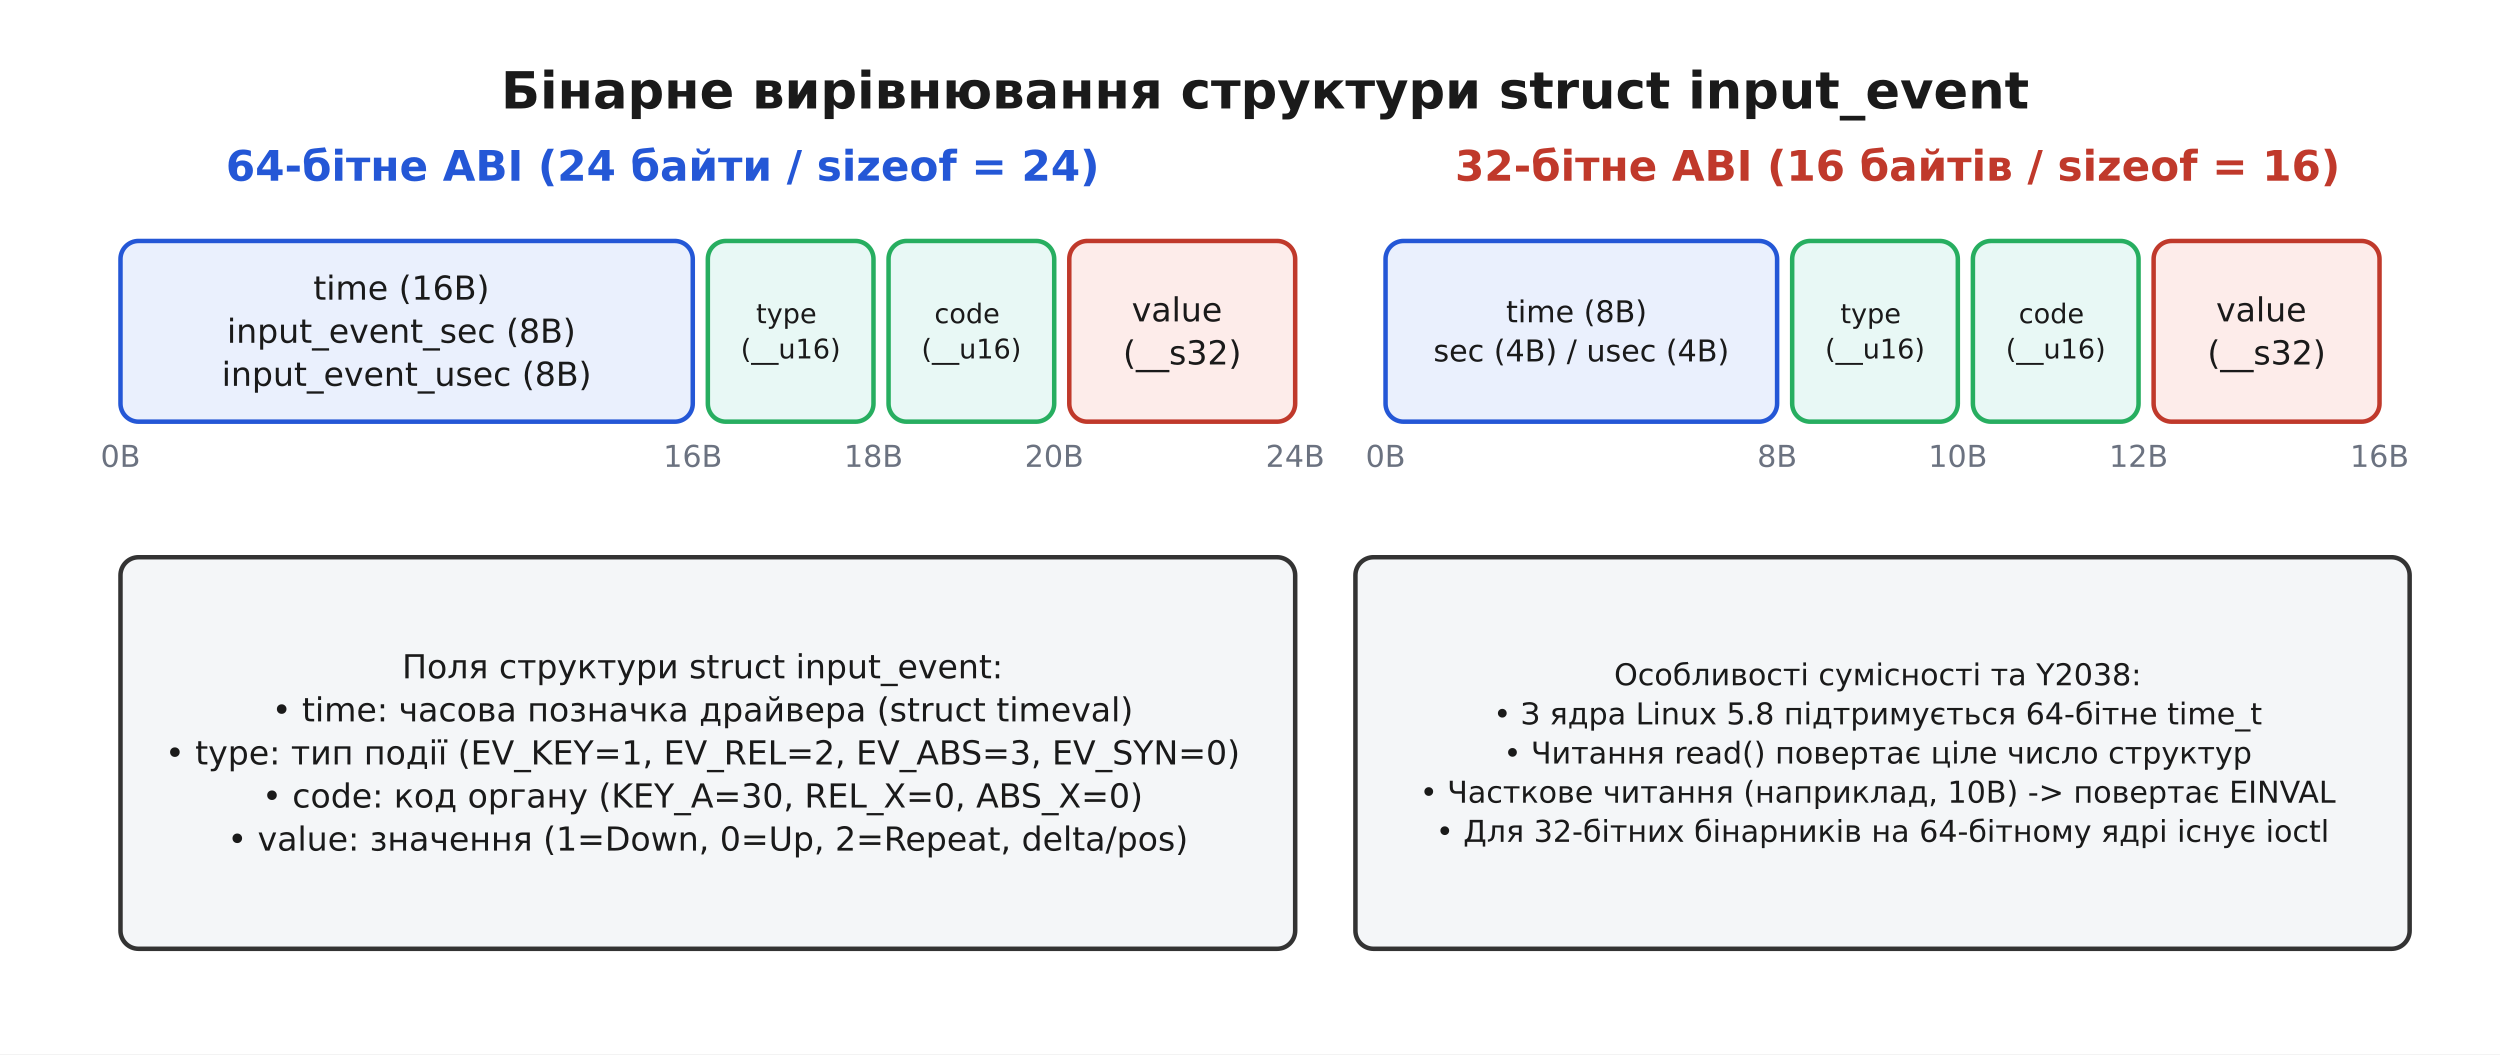
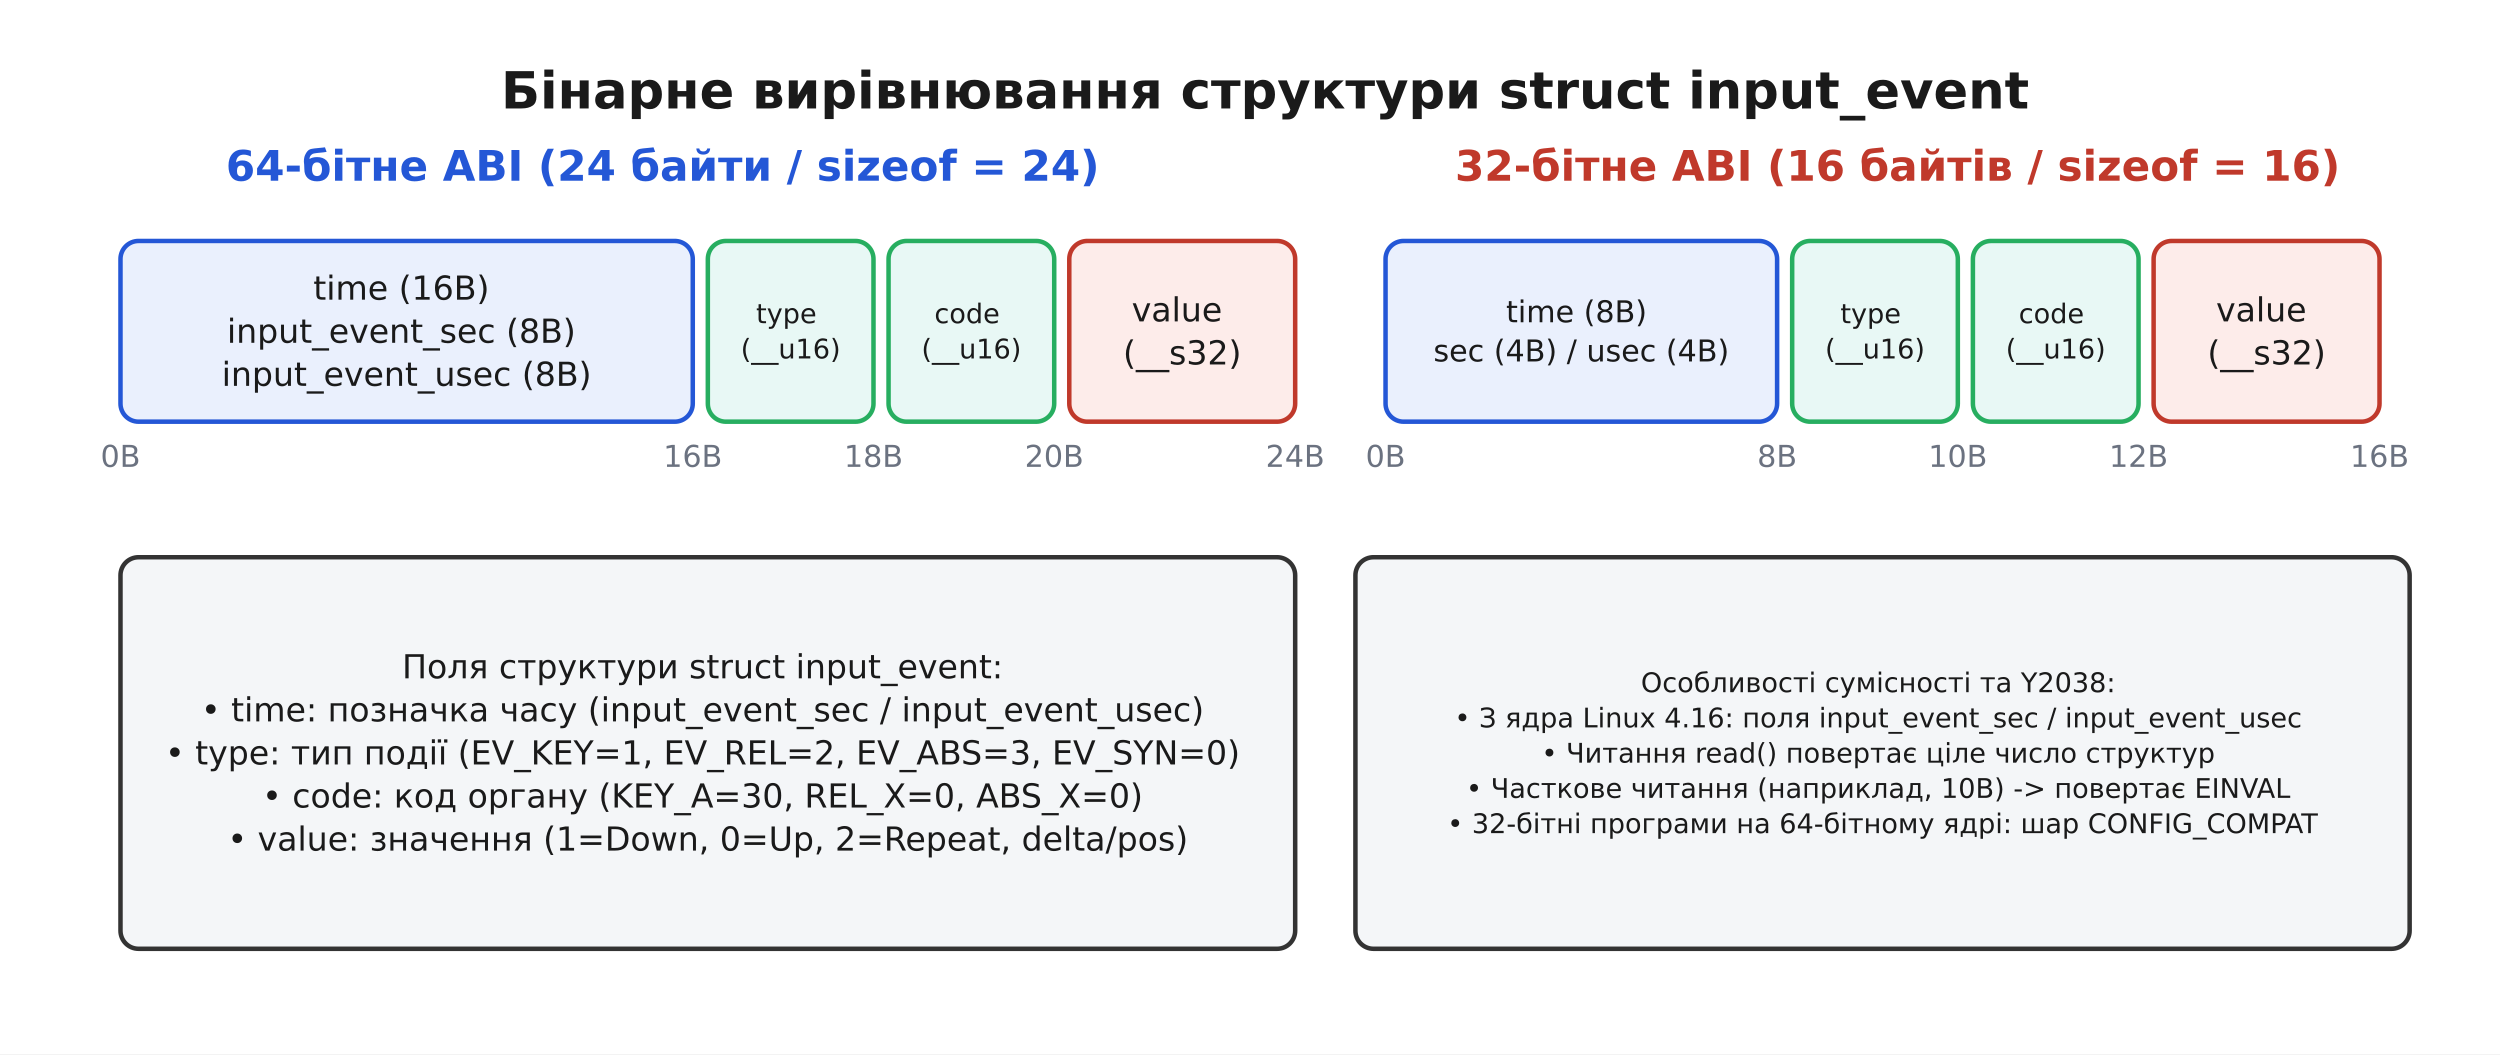
<svg xmlns="http://www.w3.org/2000/svg" viewBox="-10 -10 830 350" font-family="'Segoe UI', 'DejaVu Sans', Arial, sans-serif">
  <rect x="-10" y="-10" width="830" height="350" fill="#ffffff" />
  <defs>
    <marker id="arrow" viewBox="0 0 10 10" refX="9" refY="5" markerWidth="7" markerHeight="7" orient="auto-start-reverse">
      <path d="M0 0 L10 5 L0 10 z" fill="#333333" />
    </marker>
  </defs>
  <text x="410.0" y="26.0" font-family="'Segoe UI', 'DejaVu Sans', Arial, sans-serif" font-size="17" fill="#1a1a1a" text-anchor="middle" font-weight="700">Бінарне вирівнювання структури struct input_event</text>
  <text x="210.0" y="50.0" font-family="'Segoe UI', 'DejaVu Sans', Arial, sans-serif" font-size="14" fill="#2457d6" text-anchor="middle" font-weight="700">64-бітне ABI (24 байти / sizeof = 24)</text>
  <rect x="30.0" y="70.0" width="190.0" height="60.0" rx="6" fill="#eaf0fd" stroke="#2457d6" stroke-width="1.5" />
  <text x="125.0" y="89.5" font-family="'Segoe UI', 'DejaVu Sans', Arial, sans-serif" font-size="11" fill="#1a1a1a" text-anchor="middle">
    <tspan x="125.0" dy="0.0">time (16B)</tspan>
    <tspan x="125.0" dy="14.3">input_event_sec (8B)</tspan>
    <tspan x="125.0" dy="14.3">input_event_usec (8B)</tspan>
  </text>
  <rect x="225.0" y="70.0" width="55.0" height="60.0" rx="6" fill="#e8f8f5" stroke="#27ae60" stroke-width="1.5" />
  <text x="252.5" y="97.3" font-family="'Segoe UI', 'DejaVu Sans', Arial, sans-serif" font-size="9" fill="#1a1a1a" text-anchor="middle">
    <tspan x="252.5" dy="0.0">type</tspan>
    <tspan x="252.5" dy="11.7">(__u16)</tspan>
  </text>
  <rect x="285.0" y="70.0" width="55.0" height="60.0" rx="6" fill="#e8f8f5" stroke="#27ae60" stroke-width="1.5" />
  <text x="312.5" y="97.3" font-family="'Segoe UI', 'DejaVu Sans', Arial, sans-serif" font-size="9" fill="#1a1a1a" text-anchor="middle">
    <tspan x="312.5" dy="0.0">code</tspan>
    <tspan x="312.5" dy="11.7">(__u16)</tspan>
  </text>
  <rect x="345.0" y="70.0" width="75.0" height="60.0" rx="6" fill="#fdecea" stroke="#c0392b" stroke-width="1.5" />
  <text x="382.5" y="96.7" font-family="'Segoe UI', 'DejaVu Sans', Arial, sans-serif" font-size="11" fill="#1a1a1a" text-anchor="middle">
    <tspan x="382.5" dy="0.0">value</tspan>
    <tspan x="382.5" dy="14.3">(__s32)</tspan>
  </text>
  <text x="30.0" y="145.0" font-family="'Segoe UI', 'DejaVu Sans', Arial, sans-serif" font-size="10" fill="#6b7280" text-anchor="middle">0B</text>
  <text x="220.0" y="145.0" font-family="'Segoe UI', 'DejaVu Sans', Arial, sans-serif" font-size="10" fill="#6b7280" text-anchor="middle">16B</text>
  <text x="280.0" y="145.0" font-family="'Segoe UI', 'DejaVu Sans', Arial, sans-serif" font-size="10" fill="#6b7280" text-anchor="middle">18B</text>
  <text x="340.0" y="145.0" font-family="'Segoe UI', 'DejaVu Sans', Arial, sans-serif" font-size="10" fill="#6b7280" text-anchor="middle">20B</text>
  <text x="420.0" y="145.0" font-family="'Segoe UI', 'DejaVu Sans', Arial, sans-serif" font-size="10" fill="#6b7280" text-anchor="middle">24B</text>
  <text x="620.0" y="50.0" font-family="'Segoe UI', 'DejaVu Sans', Arial, sans-serif" font-size="14" fill="#c0392b" text-anchor="middle" font-weight="700">32-бітне ABI (16 байтів / sizeof = 16)</text>
  <rect x="450.0" y="70.0" width="130.0" height="60.0" rx="6" fill="#eaf0fd" stroke="#2457d6" stroke-width="1.5" />
  <text x="515.0" y="97.0" font-family="'Segoe UI', 'DejaVu Sans', Arial, sans-serif" font-size="10" fill="#1a1a1a" text-anchor="middle">
    <tspan x="515.0" dy="0.0">time (8B)</tspan>
    <tspan x="515.0" dy="13.0">sec (4B) / usec (4B)</tspan>
  </text>
  <rect x="585.0" y="70.0" width="55.0" height="60.0" rx="6" fill="#e8f8f5" stroke="#27ae60" stroke-width="1.5" />
  <text x="612.5" y="97.3" font-family="'Segoe UI', 'DejaVu Sans', Arial, sans-serif" font-size="9" fill="#1a1a1a" text-anchor="middle">
    <tspan x="612.5" dy="0.0">type</tspan>
    <tspan x="612.5" dy="11.7">(__u16)</tspan>
  </text>
  <rect x="645.0" y="70.0" width="55.0" height="60.0" rx="6" fill="#e8f8f5" stroke="#27ae60" stroke-width="1.5" />
  <text x="672.5" y="97.3" font-family="'Segoe UI', 'DejaVu Sans', Arial, sans-serif" font-size="9" fill="#1a1a1a" text-anchor="middle">
    <tspan x="672.5" dy="0.0">code</tspan>
    <tspan x="672.5" dy="11.7">(__u16)</tspan>
  </text>
  <rect x="705.0" y="70.0" width="75.0" height="60.0" rx="6" fill="#fdecea" stroke="#c0392b" stroke-width="1.5" />
  <text x="742.5" y="96.7" font-family="'Segoe UI', 'DejaVu Sans', Arial, sans-serif" font-size="11" fill="#1a1a1a" text-anchor="middle">
    <tspan x="742.5" dy="0.0">value</tspan>
    <tspan x="742.5" dy="14.3">(__s32)</tspan>
  </text>
  <text x="450.0" y="145.0" font-family="'Segoe UI', 'DejaVu Sans', Arial, sans-serif" font-size="10" fill="#6b7280" text-anchor="middle">0B</text>
  <text x="580.0" y="145.0" font-family="'Segoe UI', 'DejaVu Sans', Arial, sans-serif" font-size="10" fill="#6b7280" text-anchor="middle">8B</text>
  <text x="640.0" y="145.0" font-family="'Segoe UI', 'DejaVu Sans', Arial, sans-serif" font-size="10" fill="#6b7280" text-anchor="middle">10B</text>
  <text x="700.0" y="145.0" font-family="'Segoe UI', 'DejaVu Sans', Arial, sans-serif" font-size="10" fill="#6b7280" text-anchor="middle">12B</text>
  <text x="780.0" y="145.0" font-family="'Segoe UI', 'DejaVu Sans', Arial, sans-serif" font-size="10" fill="#6b7280" text-anchor="middle">16B</text>
  <rect x="30.0" y="175.0" width="390.0" height="130.0" rx="6" fill="#f4f6f8" stroke="#333333" stroke-width="1.5" />
  <text x="225.0" y="215.2" font-family="'Segoe UI', 'DejaVu Sans', Arial, sans-serif" font-size="11" fill="#1a1a1a" text-anchor="middle">
    <tspan x="225.0" dy="0.0">Поля структури struct input_event:</tspan>
-     <tspan x="225.0" dy="14.3">• time: часова позначка драйвера (struct timeval)</tspan>
+     <tspan x="225.0" dy="14.3">• time: позначка часу (input_event_sec / input_event_usec)</tspan>
    <tspan x="225.0" dy="14.3">• type: тип події (EV_KEY=1, EV_REL=2, EV_ABS=3, EV_SYN=0)</tspan>
    <tspan x="225.0" dy="14.3">• code: код органу (KEY_A=30, REL_X=0, ABS_X=0)</tspan>
    <tspan x="225.0" dy="14.3">• value: значення (1=Down, 0=Up, 2=Repeat, delta/pos)</tspan>
  </text>
  <rect x="440.0" y="175.0" width="350.0" height="130.0" rx="6" fill="#f4f6f8" stroke="#333333" stroke-width="1.5" />
-   <text x="615.0" y="217.5" font-family="'Segoe UI', 'DejaVu Sans', Arial, sans-serif" font-size="10" fill="#1a1a1a" text-anchor="middle">
+   <text x="615.0" y="219.8" font-family="'Segoe UI', 'DejaVu Sans', Arial, sans-serif" font-size="9" fill="#1a1a1a" text-anchor="middle">
    <tspan x="615.0" dy="0.0">Особливості сумісності та Y2038:</tspan>
-     <tspan x="615.0" dy="13.0">• З ядра Linux 5.8 підтримується 64-бітне time_t</tspan>
-     <tspan x="615.0" dy="13.0">• Читання read() повертає ціле число структур</tspan>
-     <tspan x="615.0" dy="13.0">• Часткове читання (наприклад, 10B) -&gt; повертає EINVAL</tspan>
-     <tspan x="615.0" dy="13.0">• Для 32-бітних бінарників на 64-бітному ядрі існує ioctl</tspan>
+     <tspan x="615.0" dy="11.7">• З ядра Linux 4.16: поля input_event_sec / input_event_usec</tspan>
+     <tspan x="615.0" dy="11.7">• Читання read() повертає ціле число структур</tspan>
+     <tspan x="615.0" dy="11.7">• Часткове читання (наприклад, 10B) -&gt; повертає EINVAL</tspan>
+     <tspan x="615.0" dy="11.7">• 32-бітні програми на 64-бітному ядрі: шар CONFIG_COMPAT</tspan>
  </text>
</svg>
